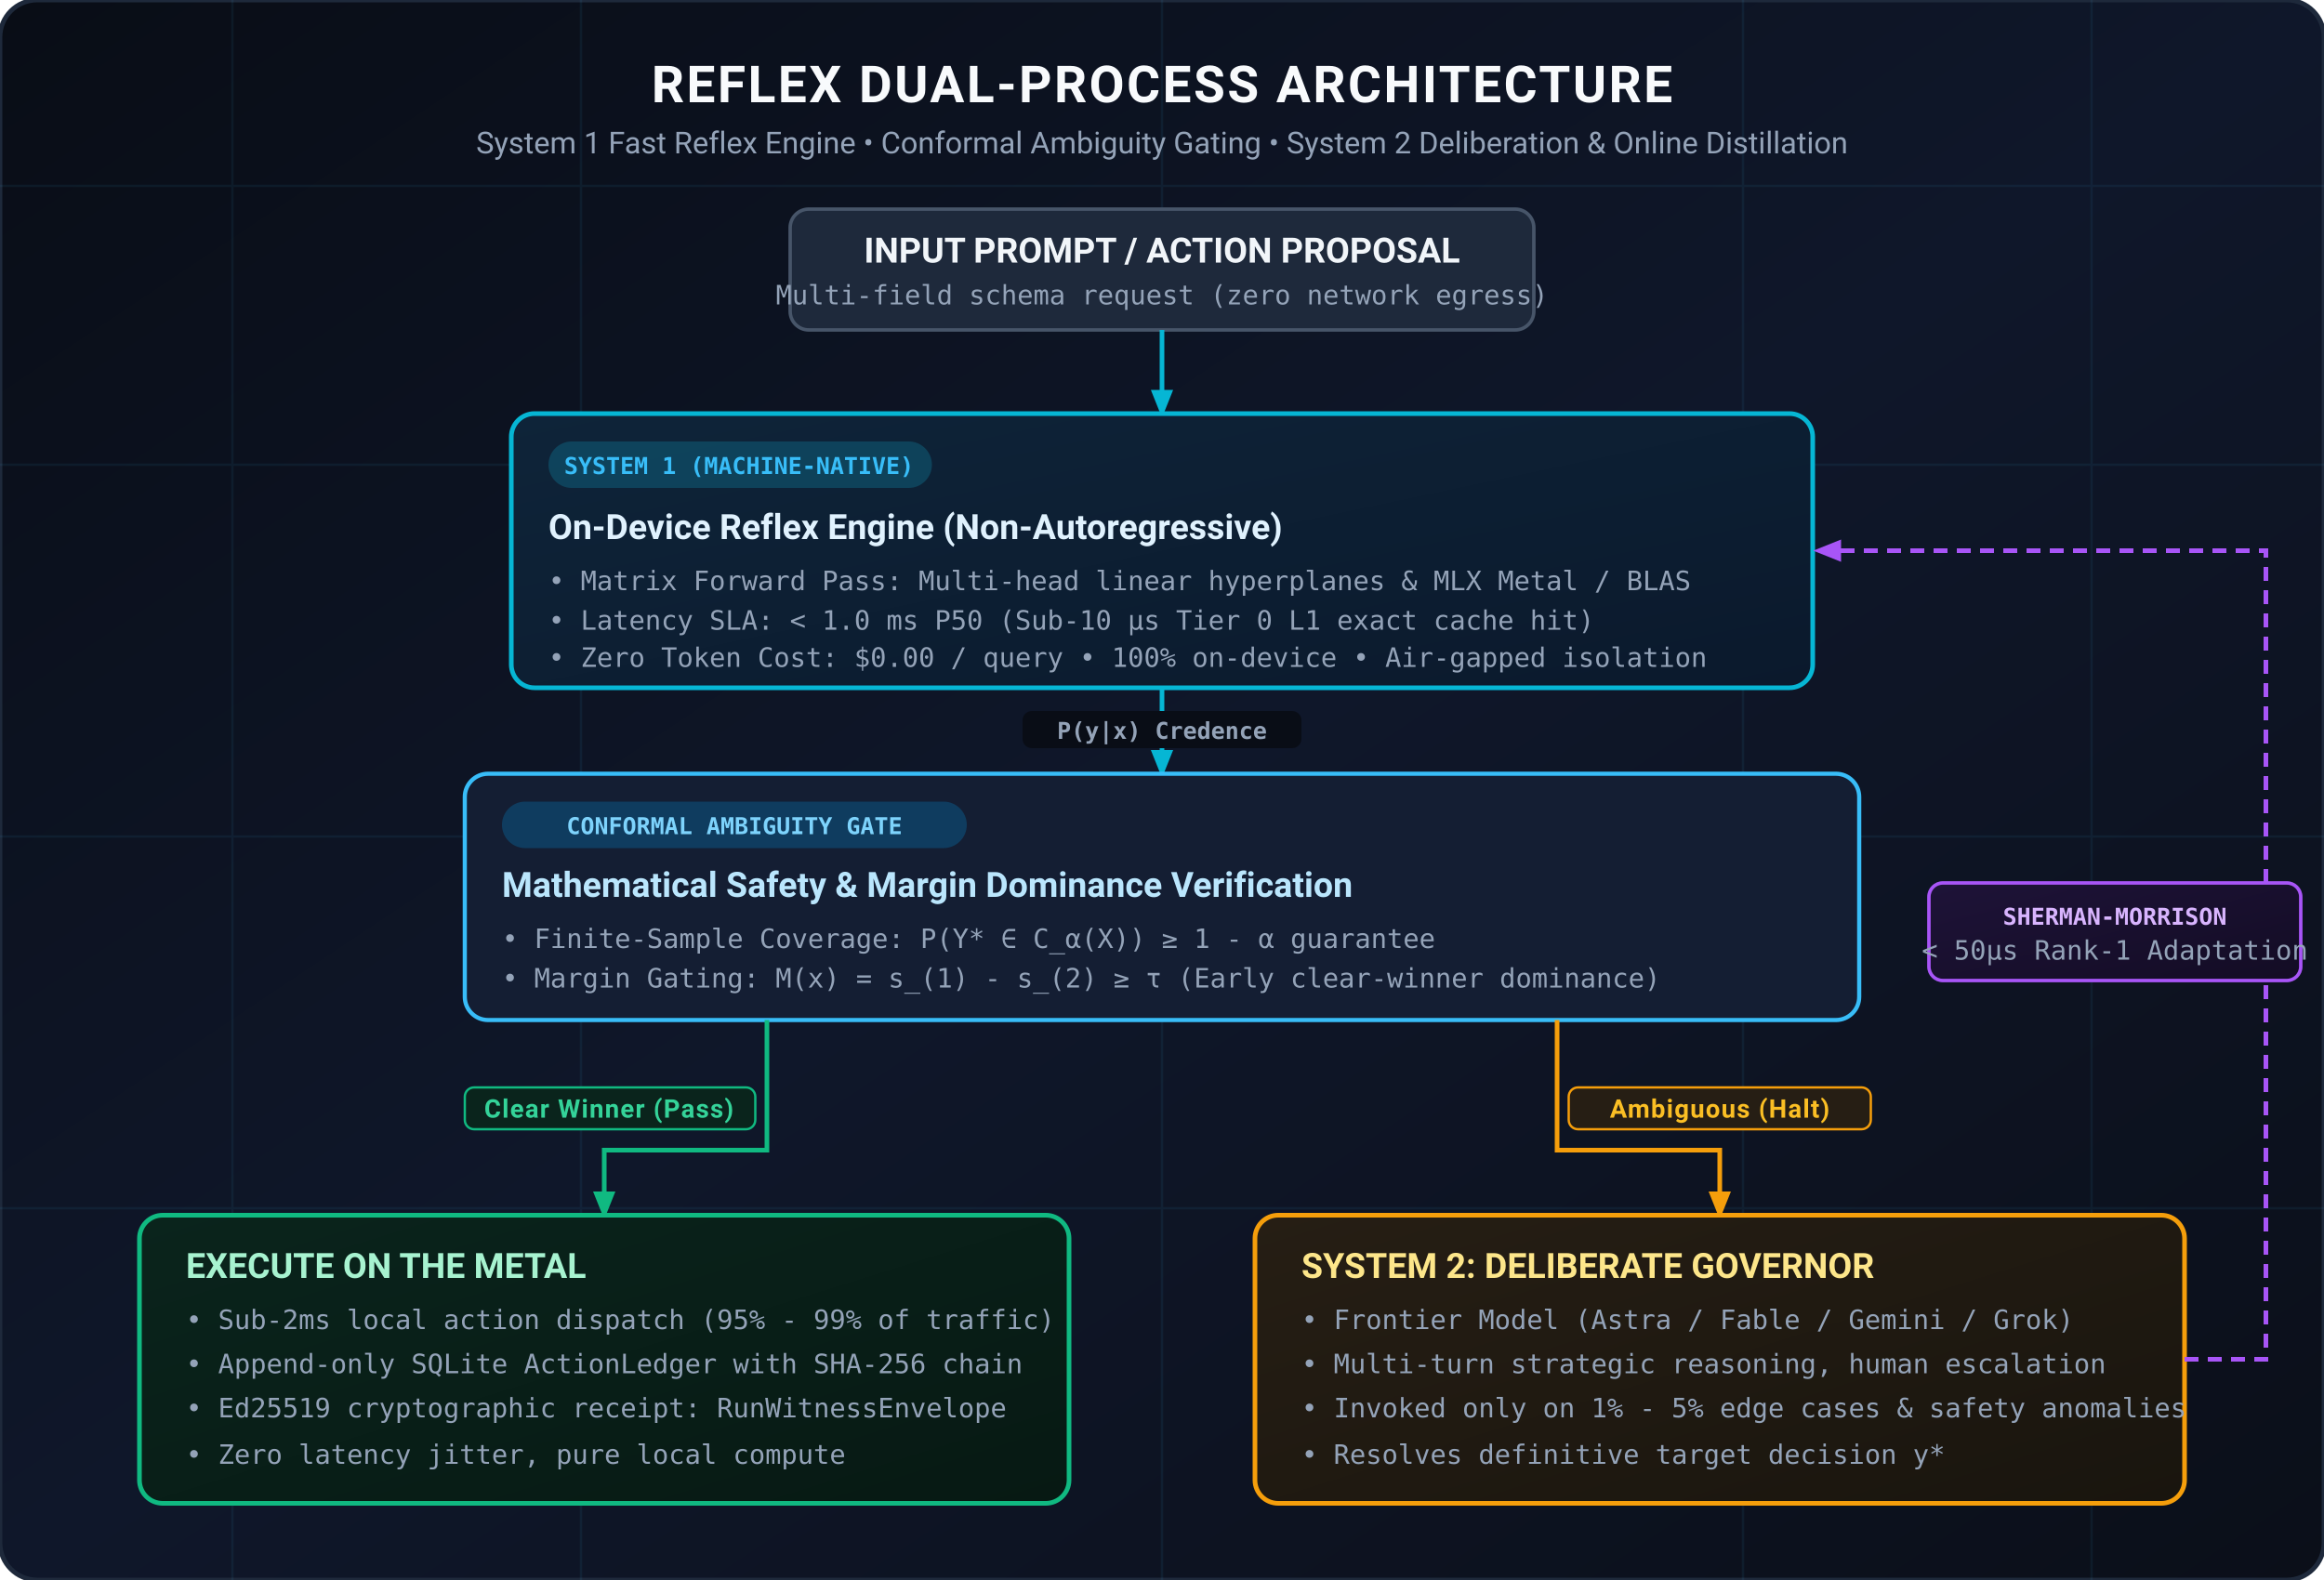
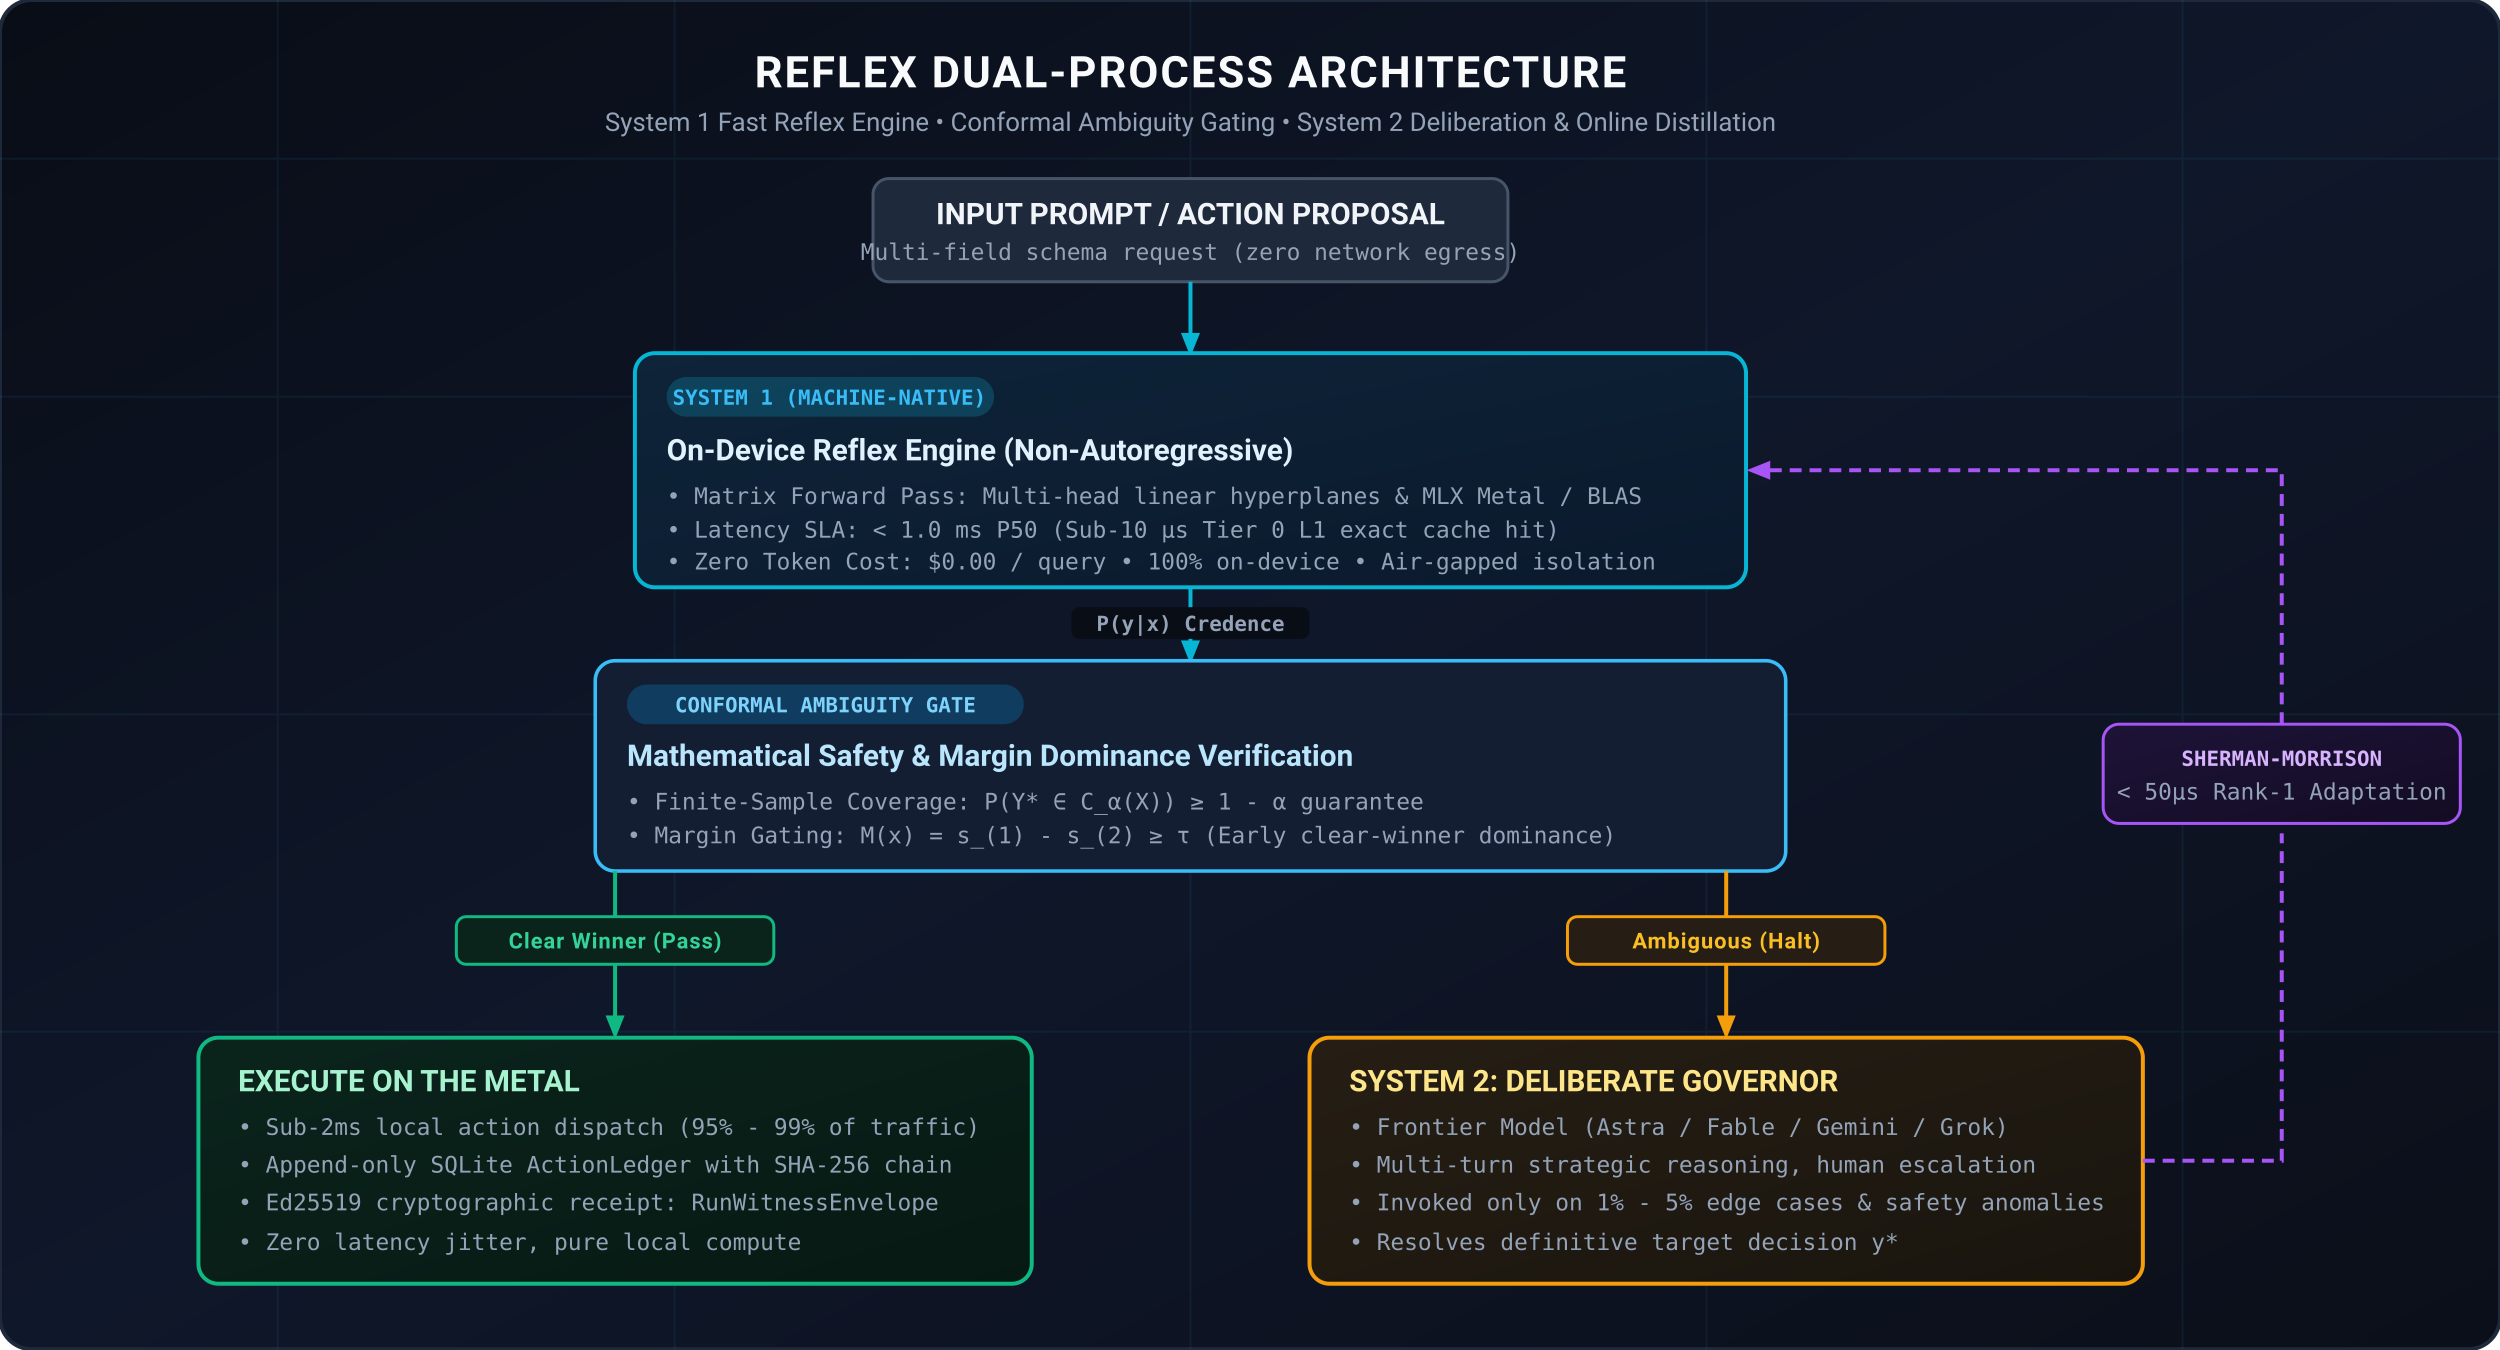
- <svg xmlns="http://www.w3.org/2000/svg" viewBox="0 0 1000 680" width="100%" height="100%">
+ <svg xmlns="http://www.w3.org/2000/svg" viewBox="0 0 1260 680" width="100%" height="100%">
  <defs>
    <linearGradient id="bg-grad" x1="0%" y1="0%" x2="100%" y2="100%">
      <stop offset="0%" stop-color="#090D16" />
      <stop offset="50%" stop-color="#0F172A" />
      <stop offset="100%" stop-color="#0B0F19" />
    </linearGradient>
    <linearGradient id="card-cyan" x1="0%" y1="0%" x2="100%" y2="100%">
      <stop offset="0%" stop-color="#0E2439" />
      <stop offset="100%" stop-color="#0B192C" />
    </linearGradient>
    <linearGradient id="card-amber" x1="0%" y1="0%" x2="100%" y2="100%">
      <stop offset="0%" stop-color="#261E14" />
      <stop offset="100%" stop-color="#19150E" />
    </linearGradient>
    <linearGradient id="card-green" x1="0%" y1="0%" x2="100%" y2="100%">
      <stop offset="0%" stop-color="#0A241C" />
      <stop offset="100%" stop-color="#071913" />
    </linearGradient>
    <linearGradient id="card-purple" x1="0%" y1="0%" x2="100%" y2="100%">
      <stop offset="0%" stop-color="#1E1338" />
      <stop offset="100%" stop-color="#130C24" />
    </linearGradient>
    <marker id="arrow-cyan" viewBox="0 0 10 10" refX="6" refY="5" markerWidth="6" markerHeight="6" orient="auto-start-reverse">
      <path d="M 0 1 L 10 5 L 0 9 z" fill="#06B6D4" />
    </marker>
    <marker id="arrow-green" viewBox="0 0 10 10" refX="6" refY="5" markerWidth="6" markerHeight="6" orient="auto-start-reverse">
      <path d="M 0 1 L 10 5 L 0 9 z" fill="#10B981" />
    </marker>
    <marker id="arrow-amber" viewBox="0 0 10 10" refX="6" refY="5" markerWidth="6" markerHeight="6" orient="auto-start-reverse">
      <path d="M 0 1 L 10 5 L 0 9 z" fill="#F59E0B" />
    </marker>
    <marker id="arrow-purple" viewBox="0 0 10 10" refX="6" refY="5" markerWidth="6" markerHeight="6" orient="auto-start-reverse">
      <path d="M 0 1 L 10 5 L 0 9 z" fill="#A855F7" />
    </marker>
  </defs>
  <style>
    .title { font-family: -apple-system, BlinkMacSystemFont, "Segoe UI", Roboto, sans-serif; font-weight: 700; fill: #F8FAFC; }
    .subtitle { font-family: -apple-system, BlinkMacSystemFont, "Segoe UI", Roboto, sans-serif; font-weight: 400; fill: #94A3B8; font-size: 13px; }
    .node-title { font-family: -apple-system, BlinkMacSystemFont, "Segoe UI", Roboto, sans-serif; font-weight: 600; font-size: 15px; }
    .node-desc { font-family: ui-monospace, SFMono-Regular, Menlo, Monaco, Consolas, monospace; font-size: 11.5px; fill: #94A3B8; }
-     .badge { font-family: ui-monospace, SFMono-Regular, Menlo, Monaco, Consolas, monospace; font-size: 10px; font-weight: 600; }
+     .badge { font-family: ui-monospace, SFMono-Regular, Menlo, Monaco, Consolas, monospace; font-size: 10.5px; font-weight: 600; }
    .label { font-family: -apple-system, BlinkMacSystemFont, "Segoe UI", Roboto, sans-serif; font-weight: 600; font-size: 11px; text-transform: uppercase; letter-spacing: 0.5px; }
  </style>
-   <rect width="1000" height="680" rx="16" fill="url(#bg-grad)" stroke="#1E293B" stroke-width="2" />
+   <rect width="1260" height="680" rx="16" fill="url(#bg-grad)" stroke="#1E293B" stroke-width="2" />
  <g opacity="0.07" stroke="#38BDF8" stroke-width="1">
-     <line x1="100" y1="0" x2="100" y2="680" />
-     <line x1="250" y1="0" x2="250" y2="680" />
-     <line x1="500" y1="0" x2="500" y2="680" />
-     <line x1="750" y1="0" x2="750" y2="680" />
-     <line x1="900" y1="0" x2="900" y2="680" />
-     <line x1="0" y1="80" x2="1000" y2="80" />
-     <line x1="0" y1="200" x2="1000" y2="200" />
-     <line x1="0" y1="360" x2="1000" y2="360" />
-     <line x1="0" y1="520" x2="1000" y2="520" />
+     <line x1="140" y1="0" x2="140" y2="680" />
+     <line x1="340" y1="0" x2="340" y2="680" />
+     <line x1="600" y1="0" x2="600" y2="680" />
+     <line x1="860" y1="0" x2="860" y2="680" />
+     <line x1="1100" y1="0" x2="1100" y2="680" />
+     <line x1="0" y1="80" x2="1260" y2="80" />
+     <line x1="0" y1="200" x2="1260" y2="200" />
+     <line x1="0" y1="360" x2="1260" y2="360" />
+     <line x1="0" y1="520" x2="1260" y2="520" />
  </g>
-   <text x="500" y="44" text-anchor="middle" class="title" font-size="22" letter-spacing="1">REFLEX DUAL-PROCESS ARCHITECTURE</text>
-   <text x="500" y="66" text-anchor="middle" class="subtitle">System 1 Fast Reflex Engine • Conformal Ambiguity Gating • System 2 Deliberation &amp; Online Distillation</text>
-   <rect x="340" y="90" width="320" height="52" rx="8" fill="#1E293B" stroke="#475569" stroke-width="1.5" />
-   <text x="500" y="113" text-anchor="middle" class="node-title" fill="#F1F5F9">INPUT PROMPT / ACTION PROPOSAL</text>
-   <text x="500" y="131" text-anchor="middle" class="node-desc">Multi-field schema request (zero network egress)</text>
-   <line x1="500" y1="142" x2="500" y2="175" stroke="#06B6D4" stroke-width="2" marker-end="url(#arrow-cyan)" />
-   <rect x="220" y="178" width="560" height="118" rx="10" fill="url(#card-cyan)" stroke="#06B6D4" stroke-width="2" />
-   <rect x="236" y="190" width="165" height="20" rx="10" fill="#0E7490" opacity="0.4" />
-   <text x="318" y="204" text-anchor="middle" class="badge" fill="#38BDF8">SYSTEM 1 (MACHINE-NATIVE)</text>
-   <text x="236" y="232" class="node-title" fill="#E0F2FE">On-Device Reflex Engine (Non-Autoregressive)</text>
-   <text x="236" y="254" class="node-desc">• Matrix Forward Pass: Multi-head linear hyperplanes &amp; MLX Metal / BLAS</text>
-   <text x="236" y="271" class="node-desc">• Latency SLA: &lt; 1.0 ms P50 (Sub-10 µs Tier 0 L1 exact cache hit)</text>
-   <text x="236" y="287" class="node-desc">• Zero Token Cost: $0.00 / query • 100% on-device • Air-gapped isolation</text>
-   <line x1="500" y1="296" x2="500" y2="330" stroke="#06B6D4" stroke-width="2" marker-end="url(#arrow-cyan)" />
-   <rect x="440" y="306" width="120" height="16" rx="4" fill="#090D16" />
-   <text x="500" y="318" text-anchor="middle" class="badge" fill="#94A3B8">P(y|x) Credence</text>
-   <rect x="200" y="333" width="600" height="106" rx="10" fill="#141E33" stroke="#38BDF8" stroke-width="1.8" />
-   <rect x="216" y="345" width="200" height="20" rx="10" fill="#0284C7" opacity="0.3" />
-   <text x="316" y="359" text-anchor="middle" class="badge" fill="#7DD3FC">CONFORMAL AMBIGUITY GATE</text>
-   <text x="216" y="386" class="node-title" fill="#BAE6FD">Mathematical Safety &amp; Margin Dominance Verification</text>
-   <text x="216" y="408" class="node-desc">• Finite-Sample Coverage: P(Y* ∈ C_α(X)) ≥ 1 - α guarantee</text>
-   <text x="216" y="425" class="node-desc">• Margin Gating: M(x) = s_(1) - s_(2) ≥ τ (Early clear-winner dominance)</text>
-   <path d="M 330 439 L 330 495 L 260 495 L 260 520" fill="none" stroke="#10B981" stroke-width="2" marker-end="url(#arrow-green)" />
-   <rect x="200" y="468" width="125" height="18" rx="4" fill="#0A241C" stroke="#10B981" stroke-width="1" />
-   <text x="262" y="481" text-anchor="middle" class="label" fill="#34D399">Clear Winner (Pass)</text>
-   <path d="M 670 439 L 670 495 L 740 495 L 740 520" fill="none" stroke="#F59E0B" stroke-width="2" marker-end="url(#arrow-amber)" />
-   <rect x="675" y="468" width="130" height="18" rx="4" fill="#261E14" stroke="#F59E0B" stroke-width="1" />
-   <text x="740" y="481" text-anchor="middle" class="label" fill="#FBBF24">Ambiguous (Halt)</text>
-   <rect x="60" y="523" width="400" height="124" rx="10" fill="url(#card-green)" stroke="#10B981" stroke-width="2" />
-   <text x="80" y="550" class="node-title" fill="#A7F3D0">EXECUTE ON THE METAL</text>
-   <text x="80" y="572" class="node-desc">• Sub-2ms local action dispatch (95% - 99% of traffic)</text>
-   <text x="80" y="591" class="node-desc">• Append-only SQLite ActionLedger with SHA-256 chain</text>
-   <text x="80" y="610" class="node-desc">• Ed25519 cryptographic receipt: RunWitnessEnvelope</text>
-   <text x="80" y="630" class="node-desc">• Zero latency jitter, pure local compute</text>
-   <rect x="540" y="523" width="400" height="124" rx="10" fill="url(#card-amber)" stroke="#F59E0B" stroke-width="2" />
-   <text x="560" y="550" class="node-title" fill="#FDE68A">SYSTEM 2: DELIBERATE GOVERNOR</text>
-   <text x="560" y="572" class="node-desc">• Frontier Model (Astra / Fable / Gemini / Grok)</text>
-   <text x="560" y="591" class="node-desc">• Multi-turn strategic reasoning, human escalation</text>
-   <text x="560" y="610" class="node-desc">• Invoked only on 1% - 5% edge cases &amp; safety anomalies</text>
-   <text x="560" y="630" class="node-desc">• Resolves definitive target decision y*</text>
-   <path d="M 940 585 L 975 585 L 975 237 L 785 237" fill="none" stroke="#A855F7" stroke-width="2" stroke-dasharray="6,4" marker-end="url(#arrow-purple)" />
-   <rect x="830" y="380" width="160" height="42" rx="6" fill="url(#card-purple)" stroke="#A855F7" stroke-width="1.5" />
-   <text x="910" y="398" text-anchor="middle" class="badge" fill="#D8B4FE">SHERMAN-MORRISON</text>
-   <text x="910" y="413" text-anchor="middle" class="node-desc" fill="#E9D5FF">&lt; 50µs Rank-1 Adaptation</text>
+   <text x="600" y="44" text-anchor="middle" class="title" font-size="22" letter-spacing="1">REFLEX DUAL-PROCESS ARCHITECTURE</text>
+   <text x="600" y="66" text-anchor="middle" class="subtitle">System 1 Fast Reflex Engine • Conformal Ambiguity Gating • System 2 Deliberation &amp; Online Distillation</text>
+   <rect x="440" y="90" width="320" height="52" rx="8" fill="#1E293B" stroke="#475569" stroke-width="1.5" />
+   <text x="600" y="113" text-anchor="middle" class="node-title" fill="#F1F5F9">INPUT PROMPT / ACTION PROPOSAL</text>
+   <text x="600" y="131" text-anchor="middle" class="node-desc">Multi-field schema request (zero network egress)</text>
+   <line x1="600" y1="142" x2="600" y2="175" stroke="#06B6D4" stroke-width="2" marker-end="url(#arrow-cyan)" />
+   <rect x="320" y="178" width="560" height="118" rx="10" fill="url(#card-cyan)" stroke="#06B6D4" stroke-width="2" />
+   <rect x="336" y="190" width="165" height="20" rx="10" fill="#0E7490" opacity="0.4" />
+   <text x="418" y="204" text-anchor="middle" class="badge" fill="#38BDF8">SYSTEM 1 (MACHINE-NATIVE)</text>
+   <text x="336" y="232" class="node-title" fill="#E0F2FE">On-Device Reflex Engine (Non-Autoregressive)</text>
+   <text x="336" y="254" class="node-desc">• Matrix Forward Pass: Multi-head linear hyperplanes &amp; MLX Metal / BLAS</text>
+   <text x="336" y="271" class="node-desc">• Latency SLA: &lt; 1.0 ms P50 (Sub-10 µs Tier 0 L1 exact cache hit)</text>
+   <text x="336" y="287" class="node-desc">• Zero Token Cost: $0.00 / query • 100% on-device • Air-gapped isolation</text>
+   <line x1="600" y1="296" x2="600" y2="330" stroke="#06B6D4" stroke-width="2" marker-end="url(#arrow-cyan)" />
+   <rect x="540" y="306" width="120" height="16" rx="4" fill="#090D16" />
+   <text x="600" y="318" text-anchor="middle" class="badge" fill="#94A3B8">P(y|x) Credence</text>
+   <rect x="300" y="333" width="600" height="106" rx="10" fill="#141E33" stroke="#38BDF8" stroke-width="1.8" />
+   <rect x="316" y="345" width="200" height="20" rx="10" fill="#0284C7" opacity="0.3" />
+   <text x="416" y="359" text-anchor="middle" class="badge" fill="#7DD3FC">CONFORMAL AMBIGUITY GATE</text>
+   <text x="316" y="386" class="node-title" fill="#BAE6FD">Mathematical Safety &amp; Margin Dominance Verification</text>
+   <text x="316" y="408" class="node-desc">• Finite-Sample Coverage: P(Y* ∈ C_α(X)) ≥ 1 - α guarantee</text>
+   <text x="316" y="425" class="node-desc">• Margin Gating: M(x) = s_(1) - s_(2) ≥ τ (Early clear-winner dominance)</text>
+   <line x1="310" y1="439" x2="310" y2="462" stroke="#10B981" stroke-width="2" />
+   <rect x="230" y="462" width="160" height="24" rx="5" fill="#0A241C" stroke="#10B981" stroke-width="1.5" />
+   <text x="310" y="478" text-anchor="middle" class="label" fill="#34D399">Clear Winner (Pass)</text>
+   <line x1="310" y1="486" x2="310" y2="519" stroke="#10B981" stroke-width="2" marker-end="url(#arrow-green)" />
+   <line x1="870" y1="439" x2="870" y2="462" stroke="#F59E0B" stroke-width="2" />
+   <rect x="790" y="462" width="160" height="24" rx="5" fill="#261E14" stroke="#F59E0B" stroke-width="1.5" />
+   <text x="870" y="478" text-anchor="middle" class="label" fill="#FBBF24">Ambiguous (Halt)</text>
+   <line x1="870" y1="486" x2="870" y2="519" stroke="#F59E0B" stroke-width="2" marker-end="url(#arrow-amber)" />
+   <rect x="100" y="523" width="420" height="124" rx="10" fill="url(#card-green)" stroke="#10B981" stroke-width="2" />
+   <text x="120" y="550" class="node-title" fill="#A7F3D0">EXECUTE ON THE METAL</text>
+   <text x="120" y="572" class="node-desc">• Sub-2ms local action dispatch (95% - 99% of traffic)</text>
+   <text x="120" y="591" class="node-desc">• Append-only SQLite ActionLedger with SHA-256 chain</text>
+   <text x="120" y="610" class="node-desc">• Ed25519 cryptographic receipt: RunWitnessEnvelope</text>
+   <text x="120" y="630" class="node-desc">• Zero latency jitter, pure local compute</text>
+   <rect x="660" y="523" width="420" height="124" rx="10" fill="url(#card-amber)" stroke="#F59E0B" stroke-width="2" />
+   <text x="680" y="550" class="node-title" fill="#FDE68A">SYSTEM 2: DELIBERATE GOVERNOR</text>
+   <text x="680" y="572" class="node-desc">• Frontier Model (Astra / Fable / Gemini / Grok)</text>
+   <text x="680" y="591" class="node-desc">• Multi-turn strategic reasoning, human escalation</text>
+   <text x="680" y="610" class="node-desc">• Invoked only on 1% - 5% edge cases &amp; safety anomalies</text>
+   <text x="680" y="630" class="node-desc">• Resolves definitive target decision y*</text>
+   <path d="M 1080 585 L 1150 585 L 1150 420" fill="none" stroke="#A855F7" stroke-width="2" stroke-dasharray="6,4" />
+   <rect x="1060" y="365" width="180" height="50" rx="8" fill="url(#card-purple)" stroke="#A855F7" stroke-width="1.5" />
+   <text x="1150" y="386" text-anchor="middle" class="badge" fill="#D8B4FE">SHERMAN-MORRISON</text>
+   <text x="1150" y="403" text-anchor="middle" class="node-desc" fill="#E9D5FF">&lt; 50µs Rank-1 Adaptation</text>
+   <path d="M 1150 365 L 1150 237 L 885 237" fill="none" stroke="#A855F7" stroke-width="2" stroke-dasharray="6,4" marker-end="url(#arrow-purple)" />
</svg>
